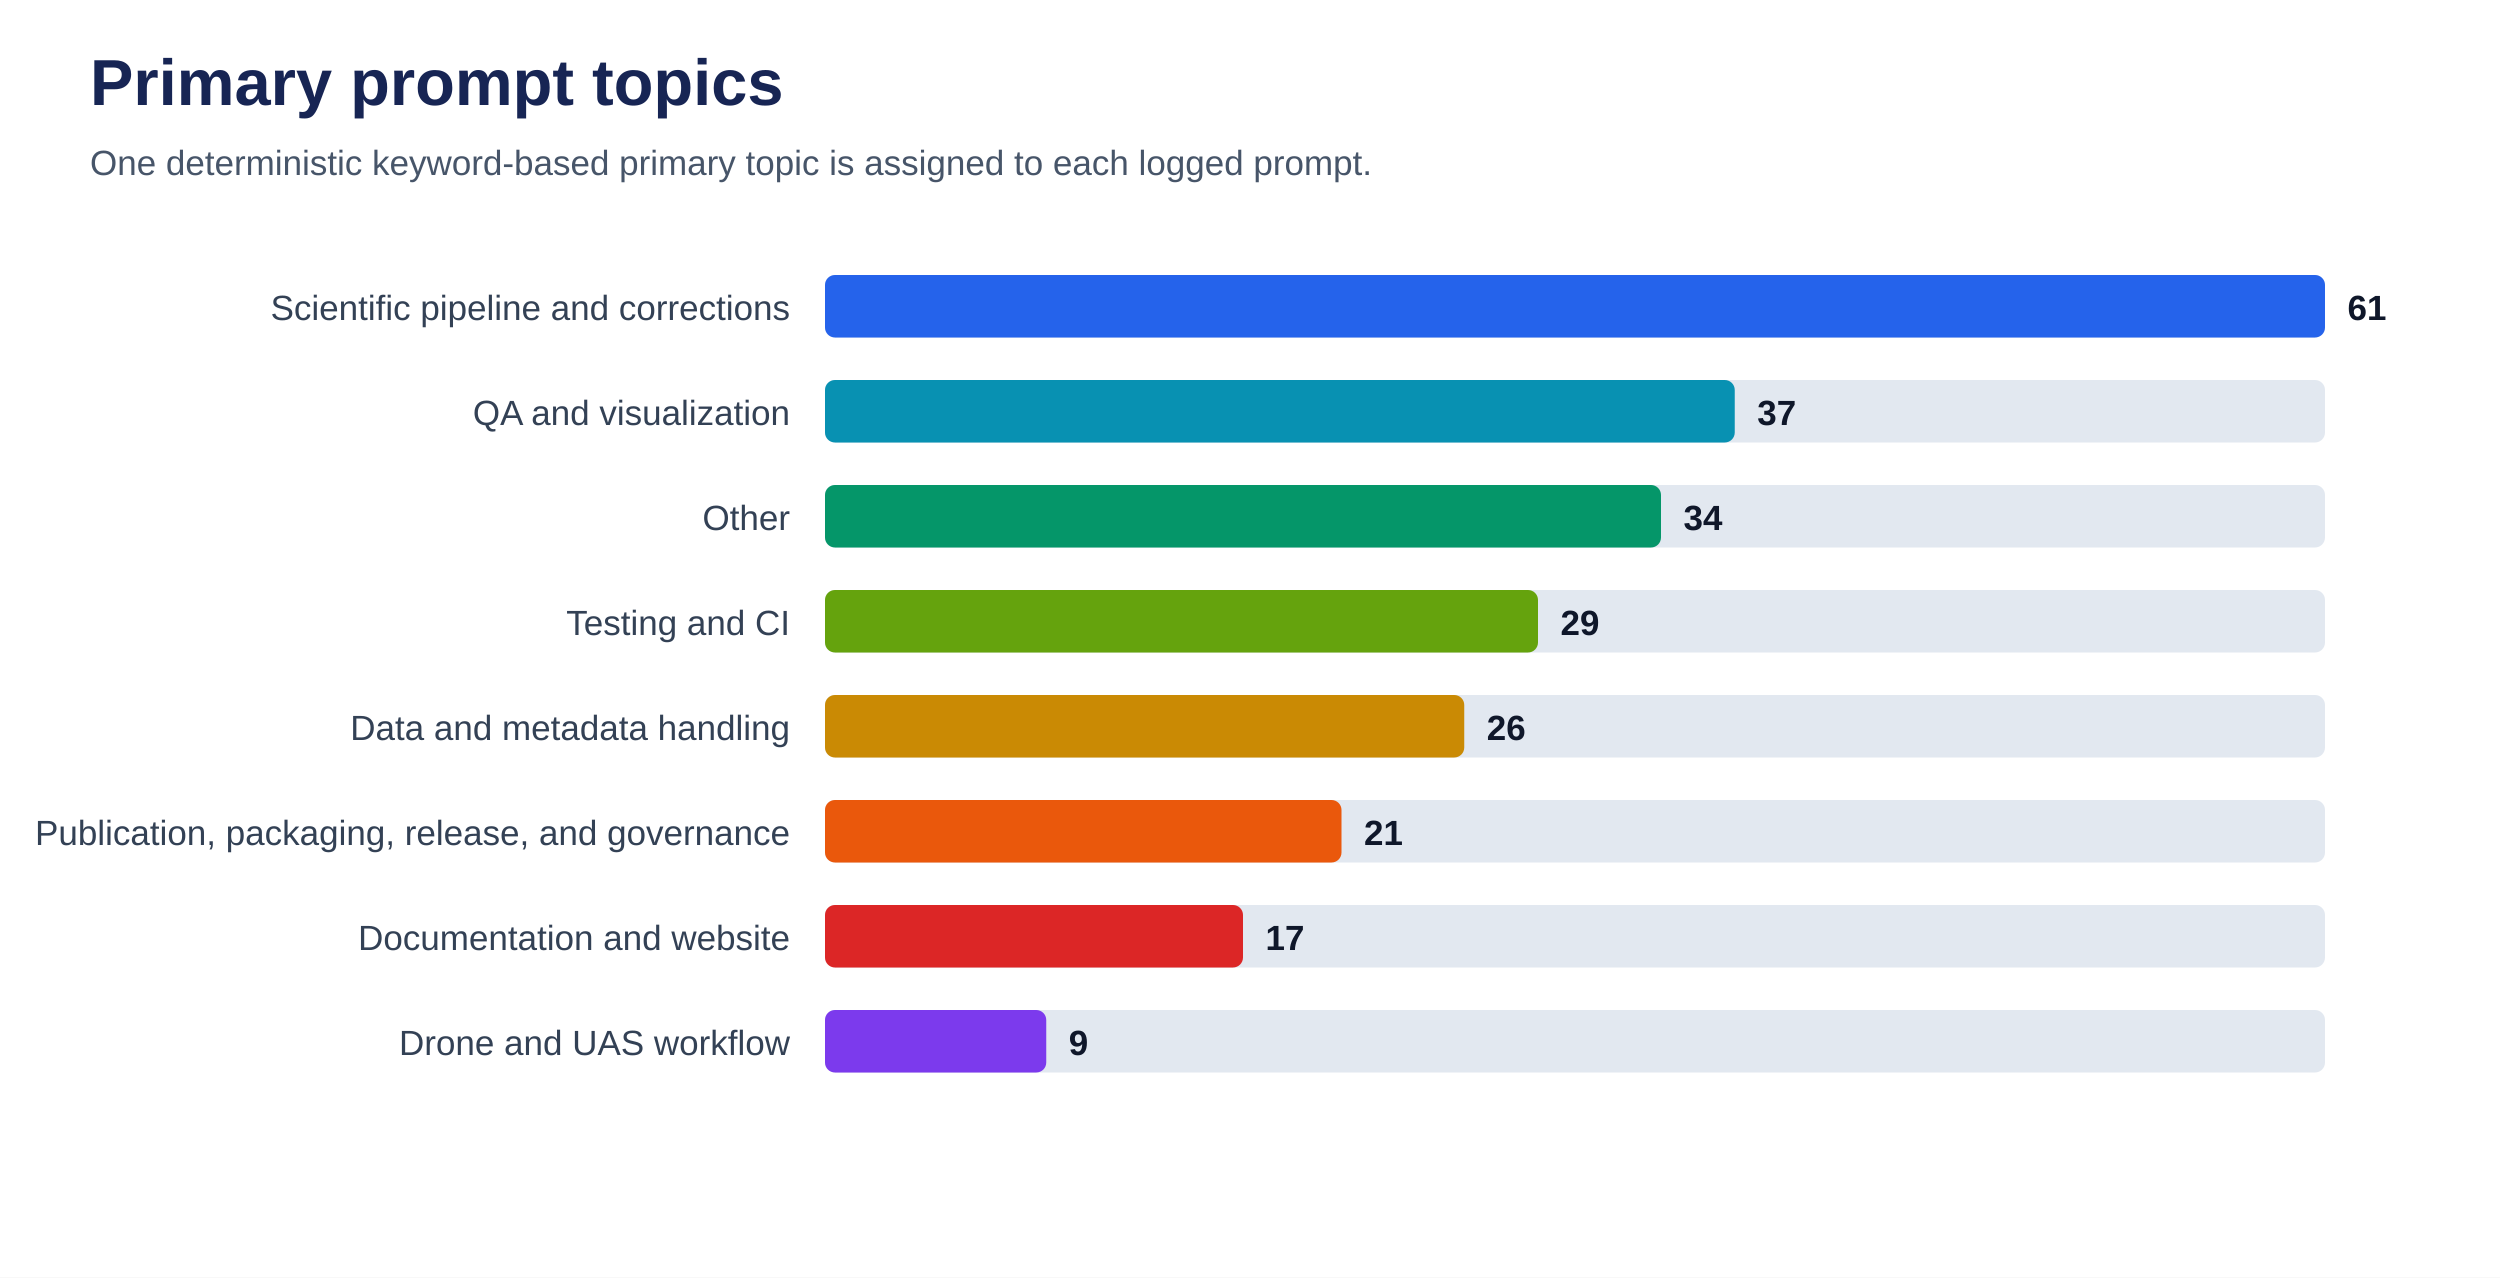
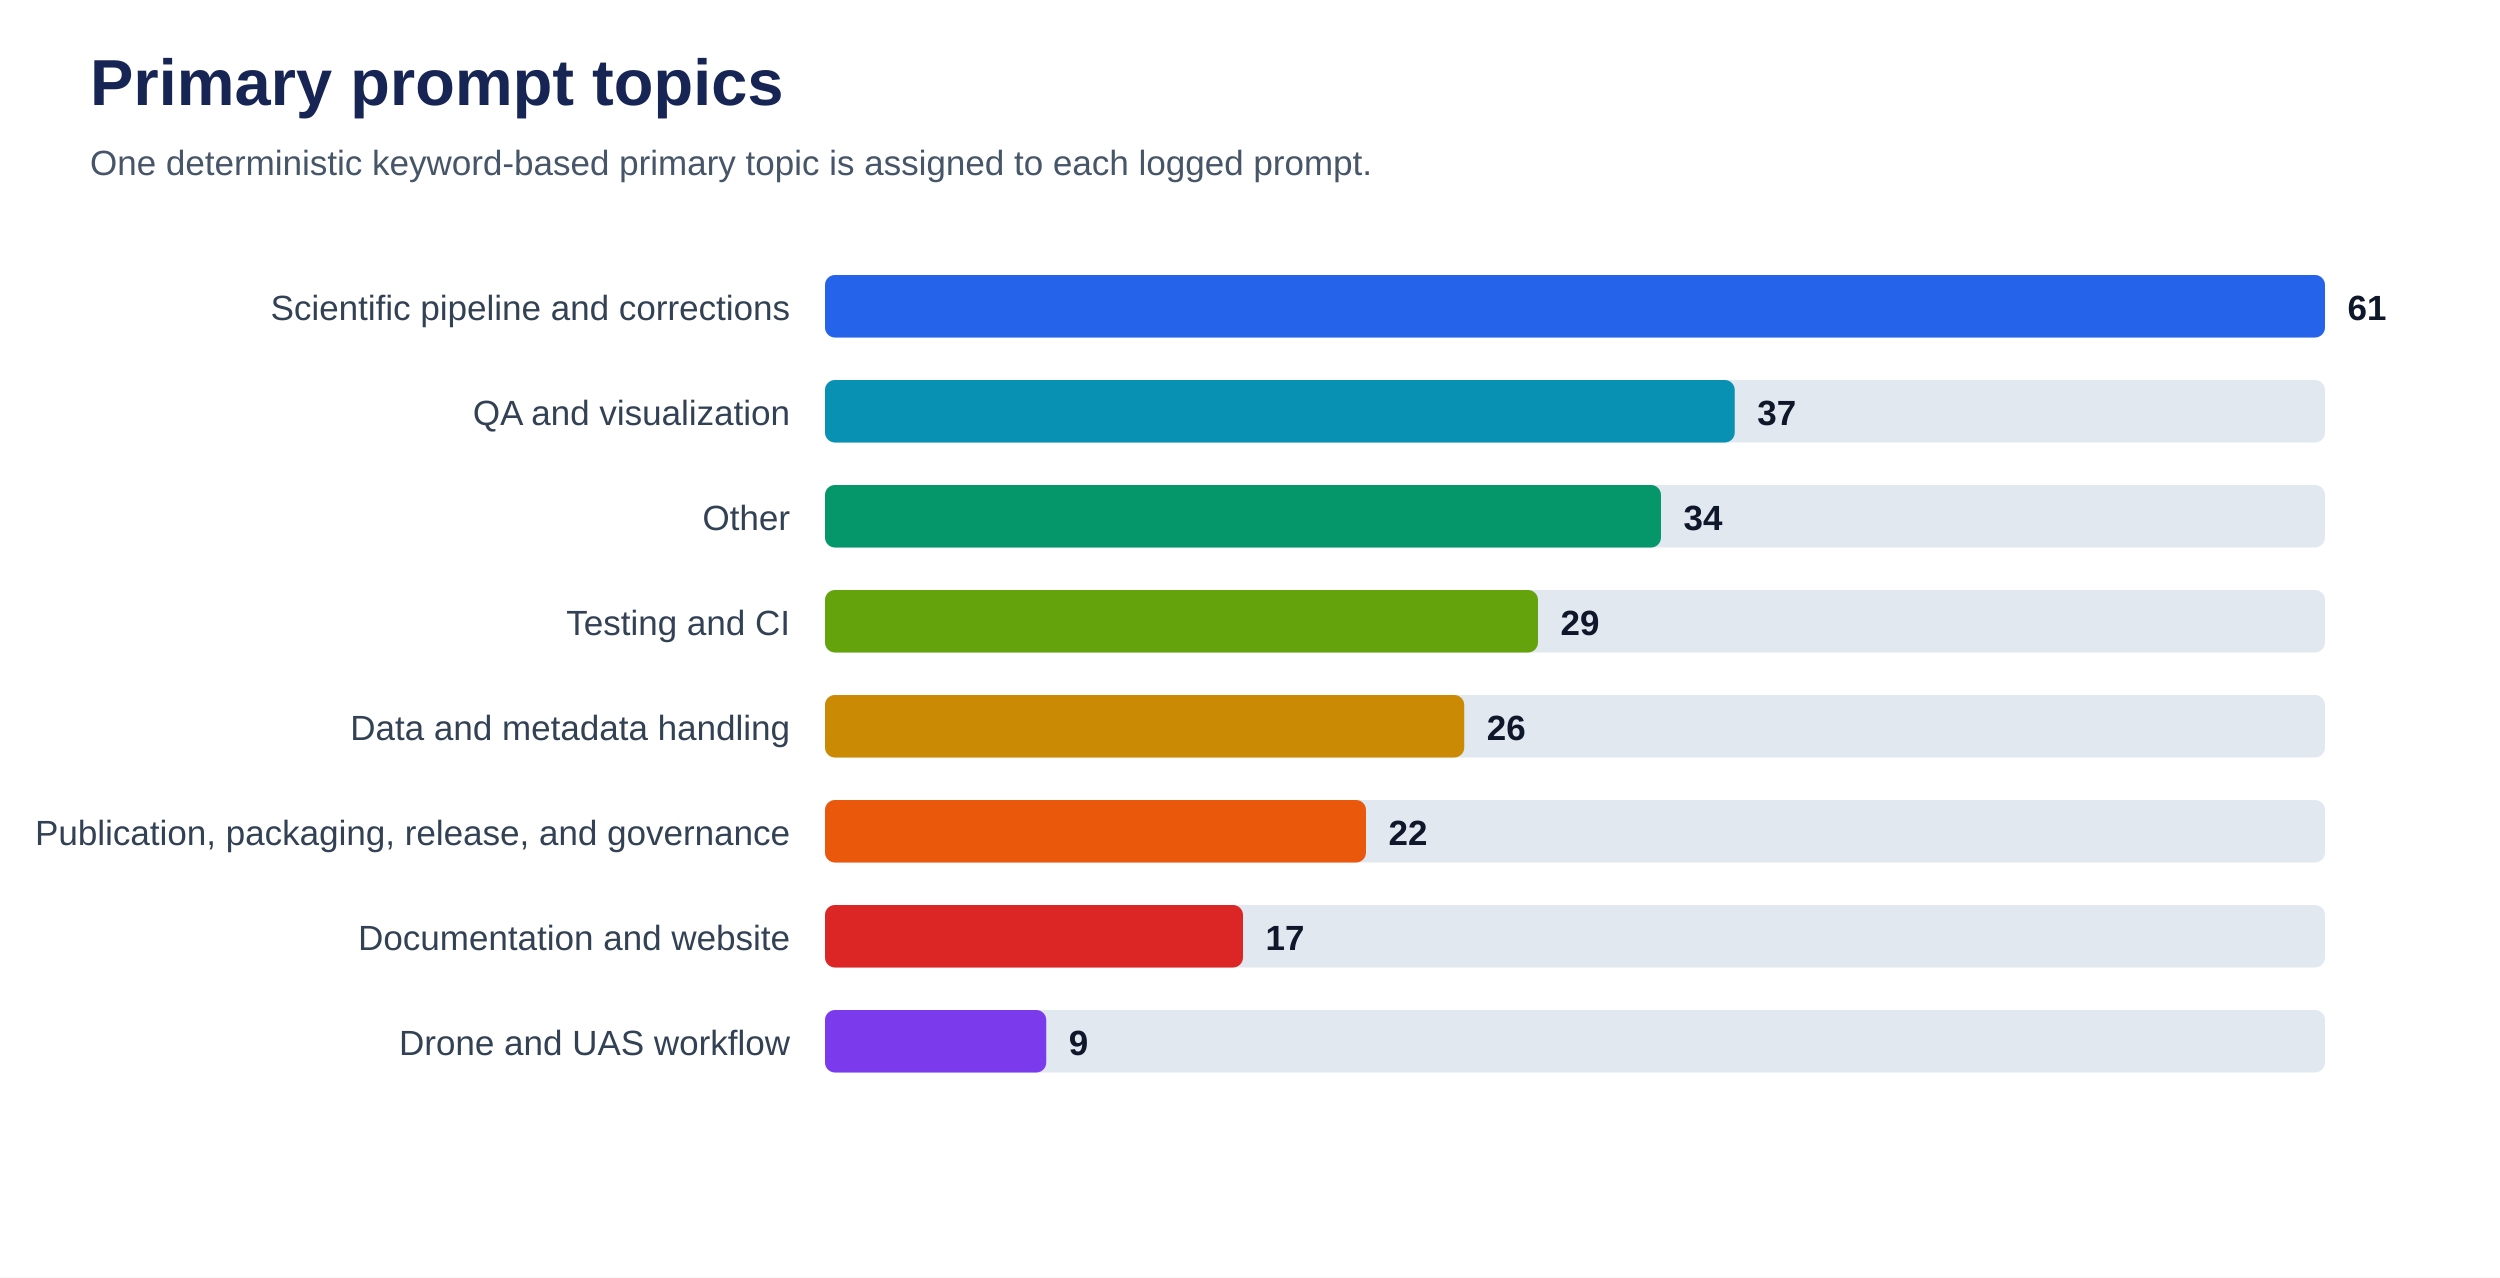
<svg xmlns="http://www.w3.org/2000/svg" viewBox="0 0 1000 511" role="img" aria-labelledby="title desc">
  <rect width="100%" height="100%" fill="#ffffff" />
  <text x="36" y="42" font-family="Arial, sans-serif" font-size="26" font-weight="700" fill="#172554">Primary prompt topics</text>
  <text x="36" y="70" font-family="Arial, sans-serif" font-size="14" fill="#475569">One deterministic keyword-based primary topic is assigned to each logged prompt.</text>
  <text x="316" y="128" text-anchor="end" font-family="Arial, sans-serif" font-size="14" fill="#334155">Scientific pipeline and corrections</text>
  <rect x="330" y="110" width="600" height="25" rx="4" fill="#e2e8f0" />
  <rect x="330" y="110" width="600.0" height="25" rx="4" fill="#2563eb" />
  <text x="939.0" y="128" font-family="Arial, sans-serif" font-size="14" font-weight="700" fill="#0f172a">61</text>
  <text x="316" y="170" text-anchor="end" font-family="Arial, sans-serif" font-size="14" fill="#334155">QA and visualization</text>
  <rect x="330" y="152" width="600" height="25" rx="4" fill="#e2e8f0" />
  <rect x="330" y="152" width="363.9" height="25" rx="4" fill="#0891b2" />
  <text x="702.9" y="170" font-family="Arial, sans-serif" font-size="14" font-weight="700" fill="#0f172a">37</text>
  <text x="316" y="212" text-anchor="end" font-family="Arial, sans-serif" font-size="14" fill="#334155">Other</text>
  <rect x="330" y="194" width="600" height="25" rx="4" fill="#e2e8f0" />
  <rect x="330" y="194" width="334.4" height="25" rx="4" fill="#059669" />
  <text x="673.4" y="212" font-family="Arial, sans-serif" font-size="14" font-weight="700" fill="#0f172a">34</text>
  <text x="316" y="254" text-anchor="end" font-family="Arial, sans-serif" font-size="14" fill="#334155">Testing and CI</text>
  <rect x="330" y="236" width="600" height="25" rx="4" fill="#e2e8f0" />
  <rect x="330" y="236" width="285.2" height="25" rx="4" fill="#65a30d" />
  <text x="624.2" y="254" font-family="Arial, sans-serif" font-size="14" font-weight="700" fill="#0f172a">29</text>
  <text x="316" y="296" text-anchor="end" font-family="Arial, sans-serif" font-size="14" fill="#334155">Data and metadata handling</text>
  <rect x="330" y="278" width="600" height="25" rx="4" fill="#e2e8f0" />
  <rect x="330" y="278" width="255.7" height="25" rx="4" fill="#ca8a04" />
  <text x="594.7" y="296" font-family="Arial, sans-serif" font-size="14" font-weight="700" fill="#0f172a">26</text>
  <text x="316" y="338" text-anchor="end" font-family="Arial, sans-serif" font-size="14" fill="#334155">Publication, packaging, release, and governance</text>
  <rect x="330" y="320" width="600" height="25" rx="4" fill="#e2e8f0" />
-   <rect x="330" y="320" width="206.6" height="25" rx="4" fill="#ea580c" />
-   <text x="545.6" y="338" font-family="Arial, sans-serif" font-size="14" font-weight="700" fill="#0f172a">21</text>
+   <rect x="330" y="320" width="216.4" height="25" rx="4" fill="#ea580c" />
+   <text x="555.4" y="338" font-family="Arial, sans-serif" font-size="14" font-weight="700" fill="#0f172a">22</text>
  <text x="316" y="380" text-anchor="end" font-family="Arial, sans-serif" font-size="14" fill="#334155">Documentation and website</text>
  <rect x="330" y="362" width="600" height="25" rx="4" fill="#e2e8f0" />
  <rect x="330" y="362" width="167.2" height="25" rx="4" fill="#dc2626" />
  <text x="506.2" y="380" font-family="Arial, sans-serif" font-size="14" font-weight="700" fill="#0f172a">17</text>
  <text x="316" y="422" text-anchor="end" font-family="Arial, sans-serif" font-size="14" fill="#334155">Drone and UAS workflow</text>
  <rect x="330" y="404" width="600" height="25" rx="4" fill="#e2e8f0" />
  <rect x="330" y="404" width="88.5" height="25" rx="4" fill="#7c3aed" />
  <text x="427.5" y="422" font-family="Arial, sans-serif" font-size="14" font-weight="700" fill="#0f172a">9</text>
</svg>
